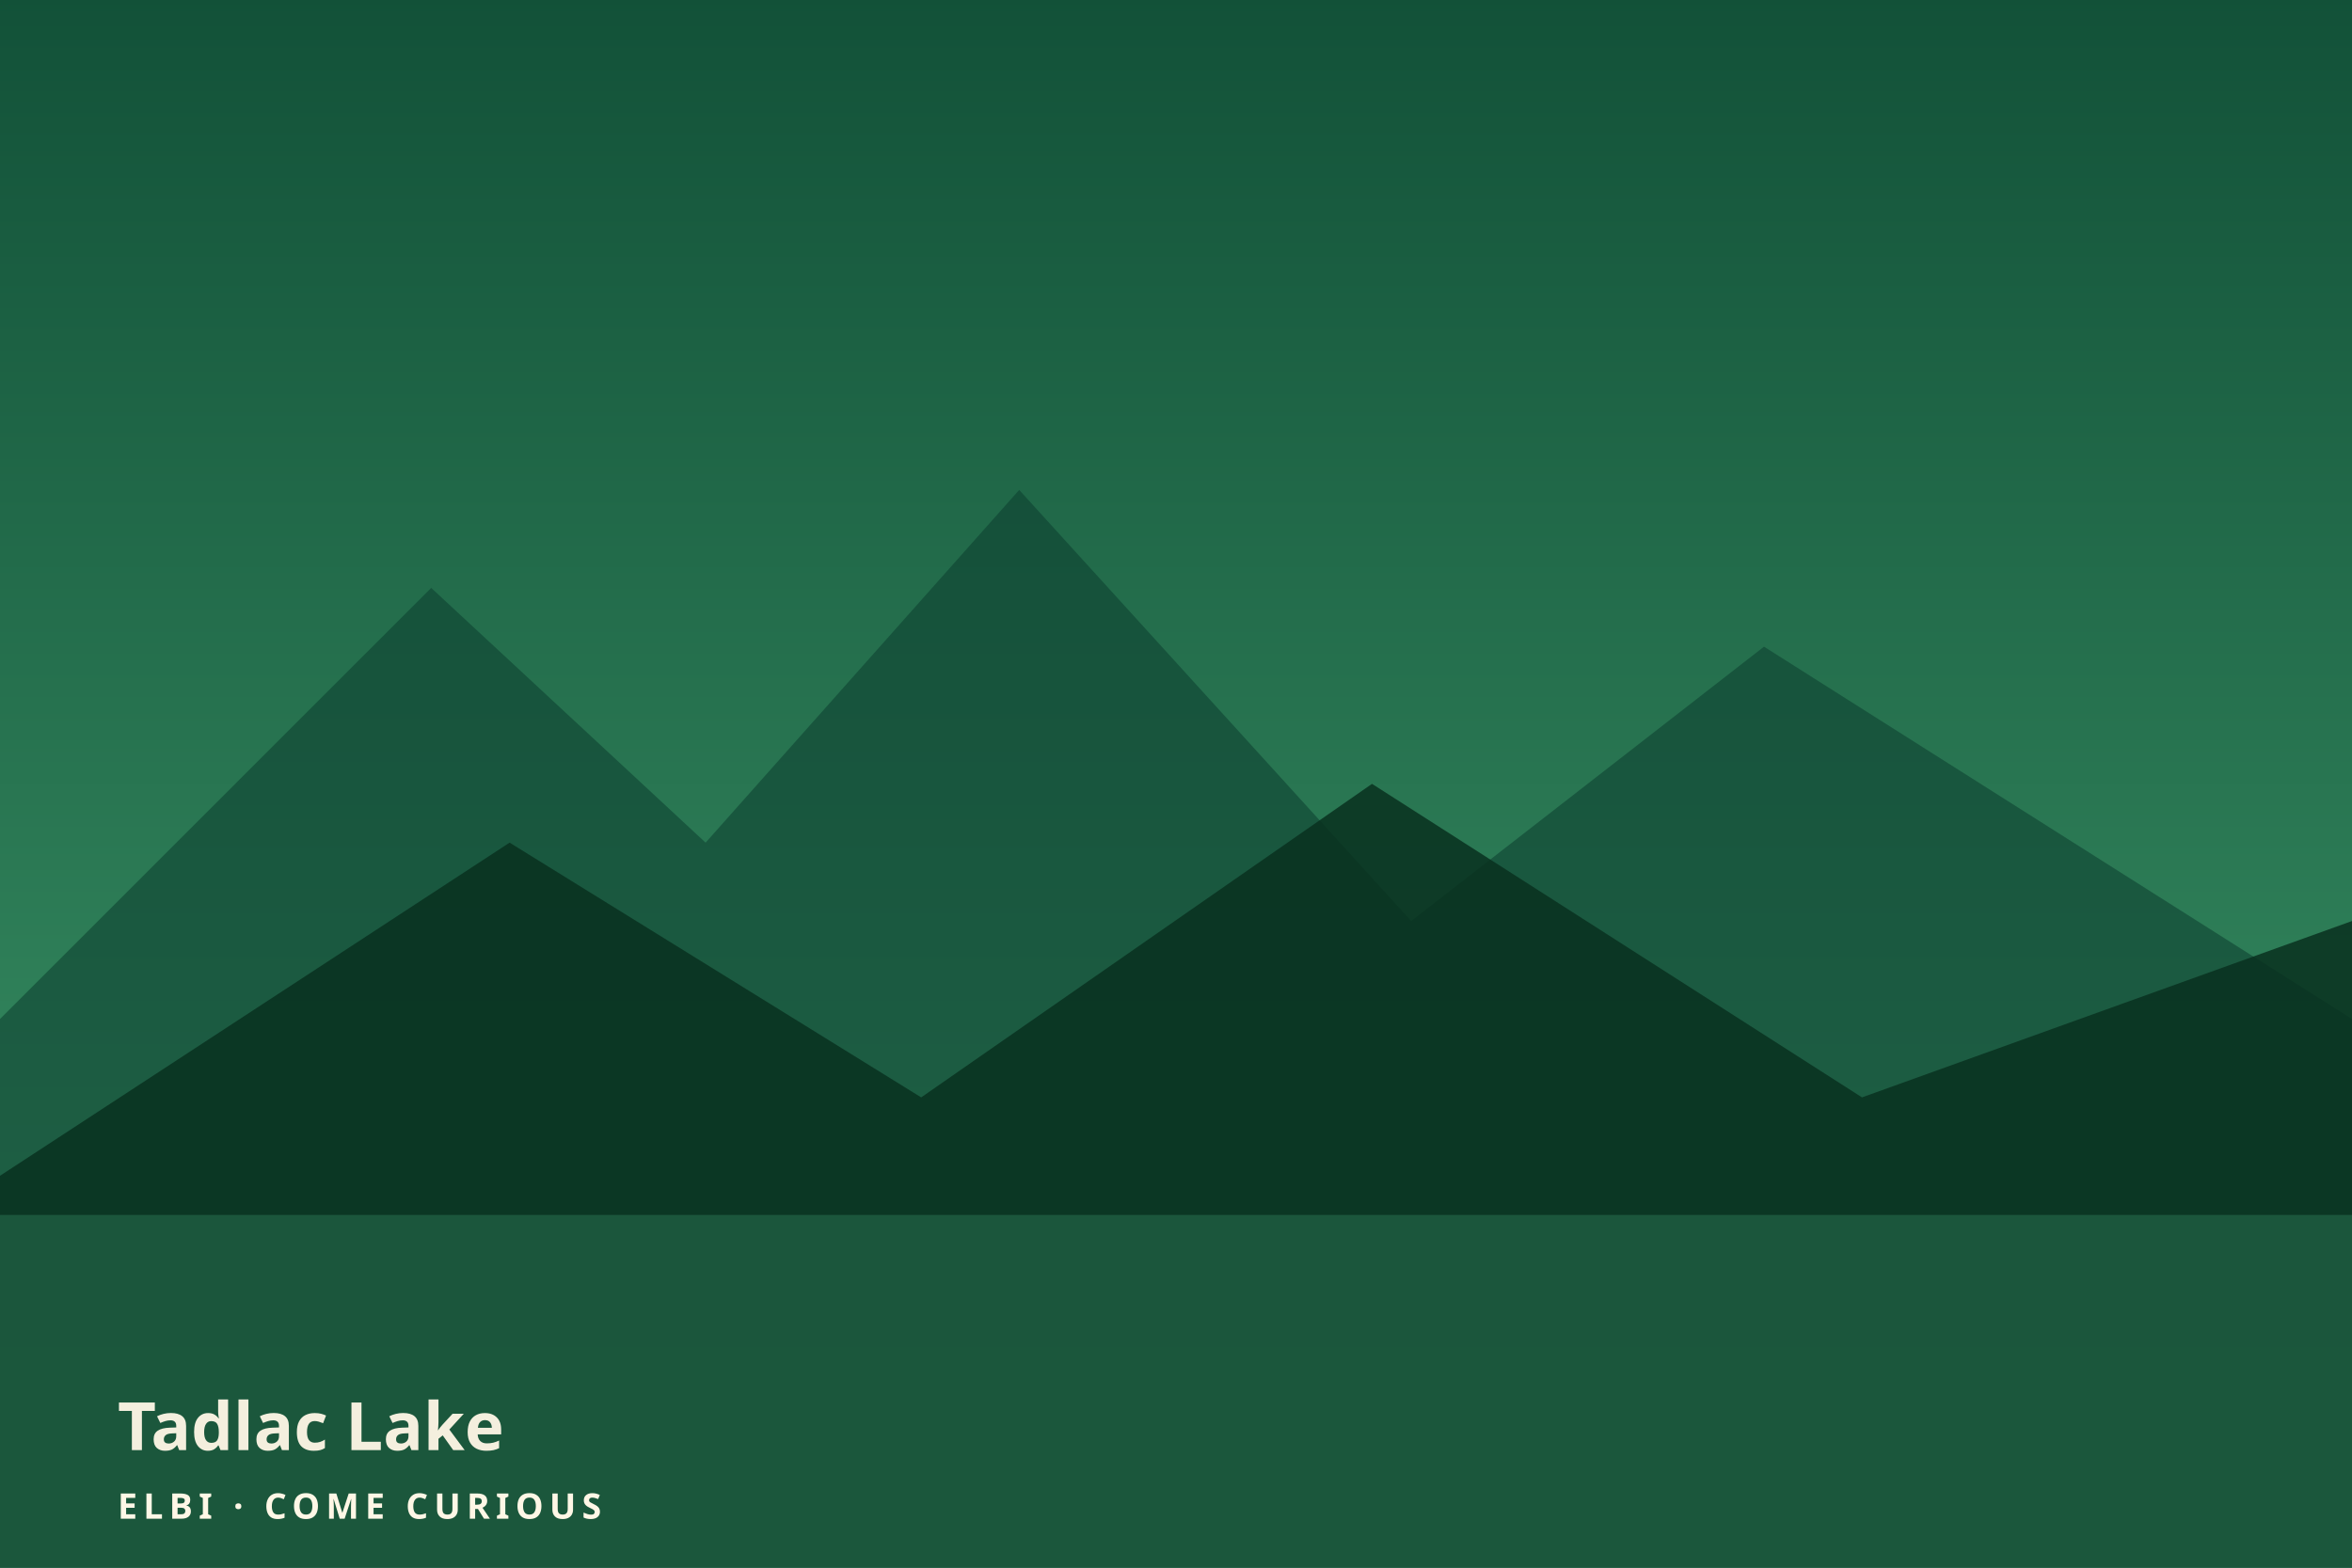
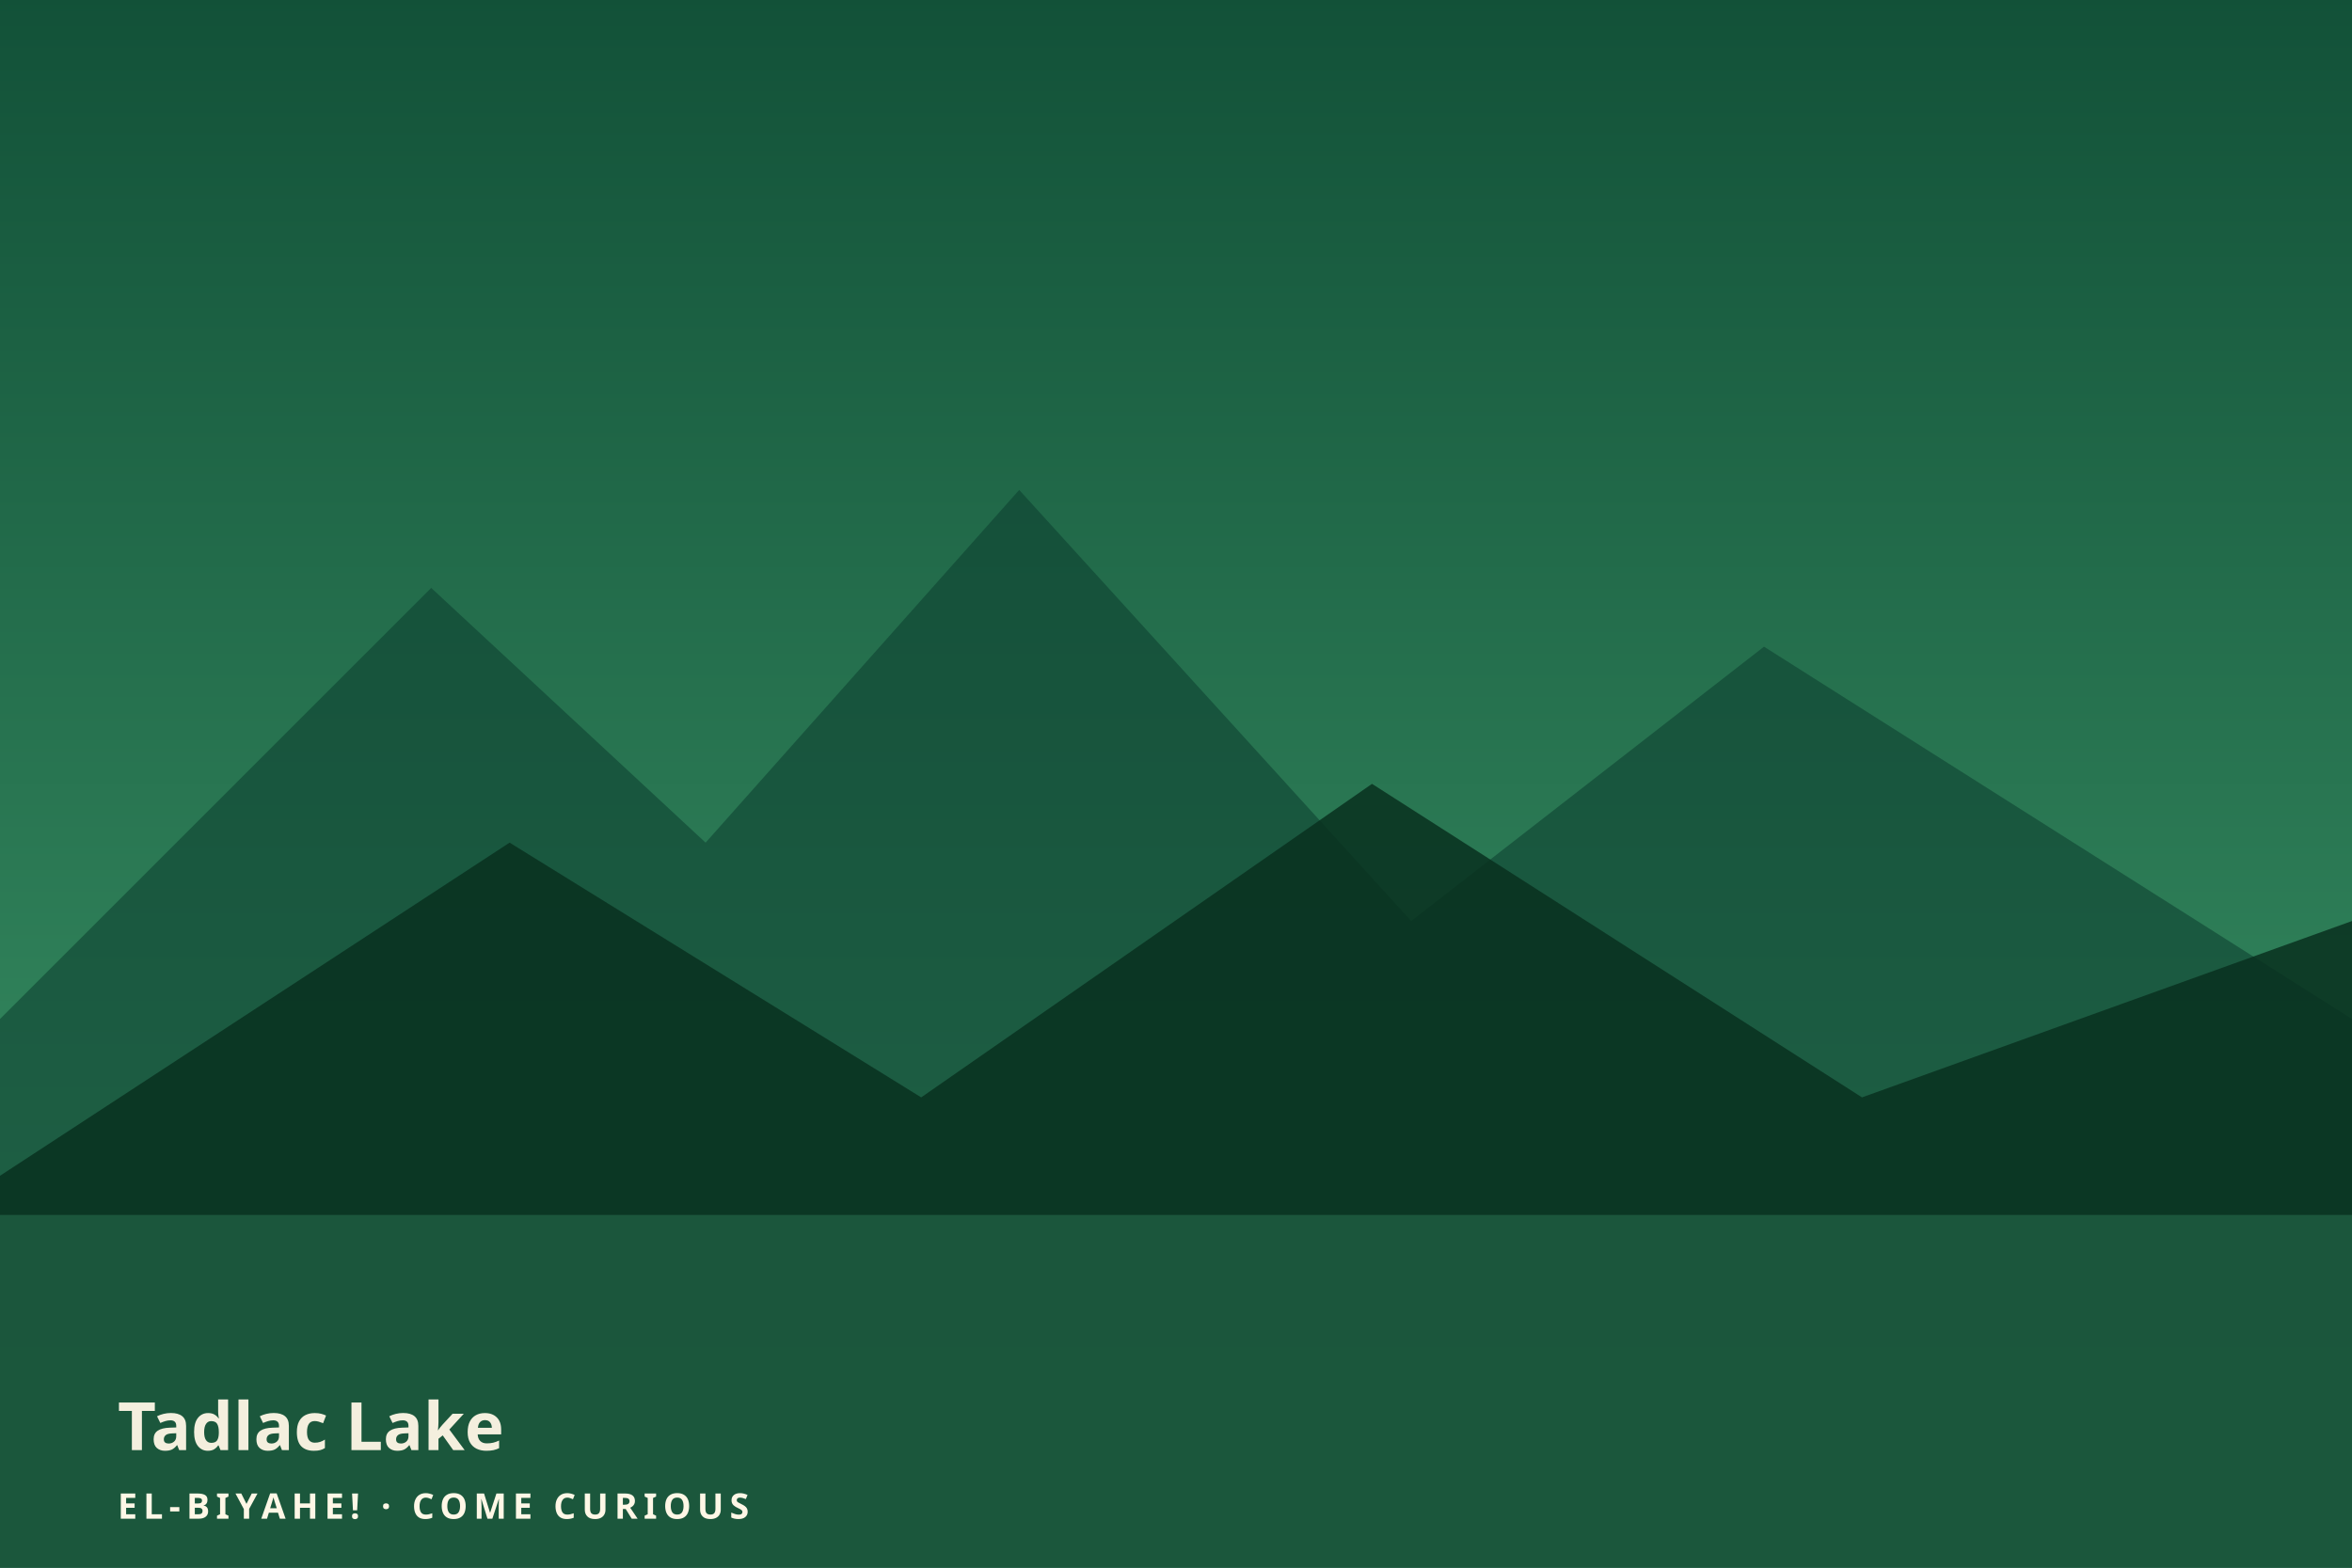
<svg xmlns="http://www.w3.org/2000/svg" width="1200" height="800" viewBox="0 0 1200 800" font-family="Poppins,Segoe UI,sans-serif">
  <defs>
    <linearGradient id="sky" x1="0" y1="0" x2="0" y2="1">
      <stop offset="0" stop-color="#125138" />
      <stop offset="1" stop-color="#3f9a6b" />
    </linearGradient>
  </defs>
  <rect width="1200" height="800" fill="url(#sky)" />
  <path d="M0 520 L220 300 L360 430 L520 250 L720 470 L900 330 L1200 520 L1200 800 L0 800 Z" fill="#0B3D2E" opacity="0.55" />
  <path d="M0 600 L260 430 L470 560 L700 400 L950 560 L1200 470 L1200 800 L0 800 Z" fill="#08301F" opacity="0.85" />
  <rect y="620" width="1200" height="180" fill="#0B3D2E" opacity="0.4" />
  <rect y="620" width="1200" height="180" fill="#3f9a6b" opacity="0.3" />
  <text x="60" y="740" fill="#FFF7E6" font-size="34" font-weight="700" opacity="0.95">Tadlac Lake</text>
-   <text x="60" y="775" fill="#FFF7E6" font-size="18" font-weight="600" letter-spacing="3">ELBI · COME CURIOUS</text>
+   <text x="60" y="775" fill="#FFF7E6" font-size="18" font-weight="600" letter-spacing="3">EL-BIYAHE! · COME CURIOUS</text>
</svg>
